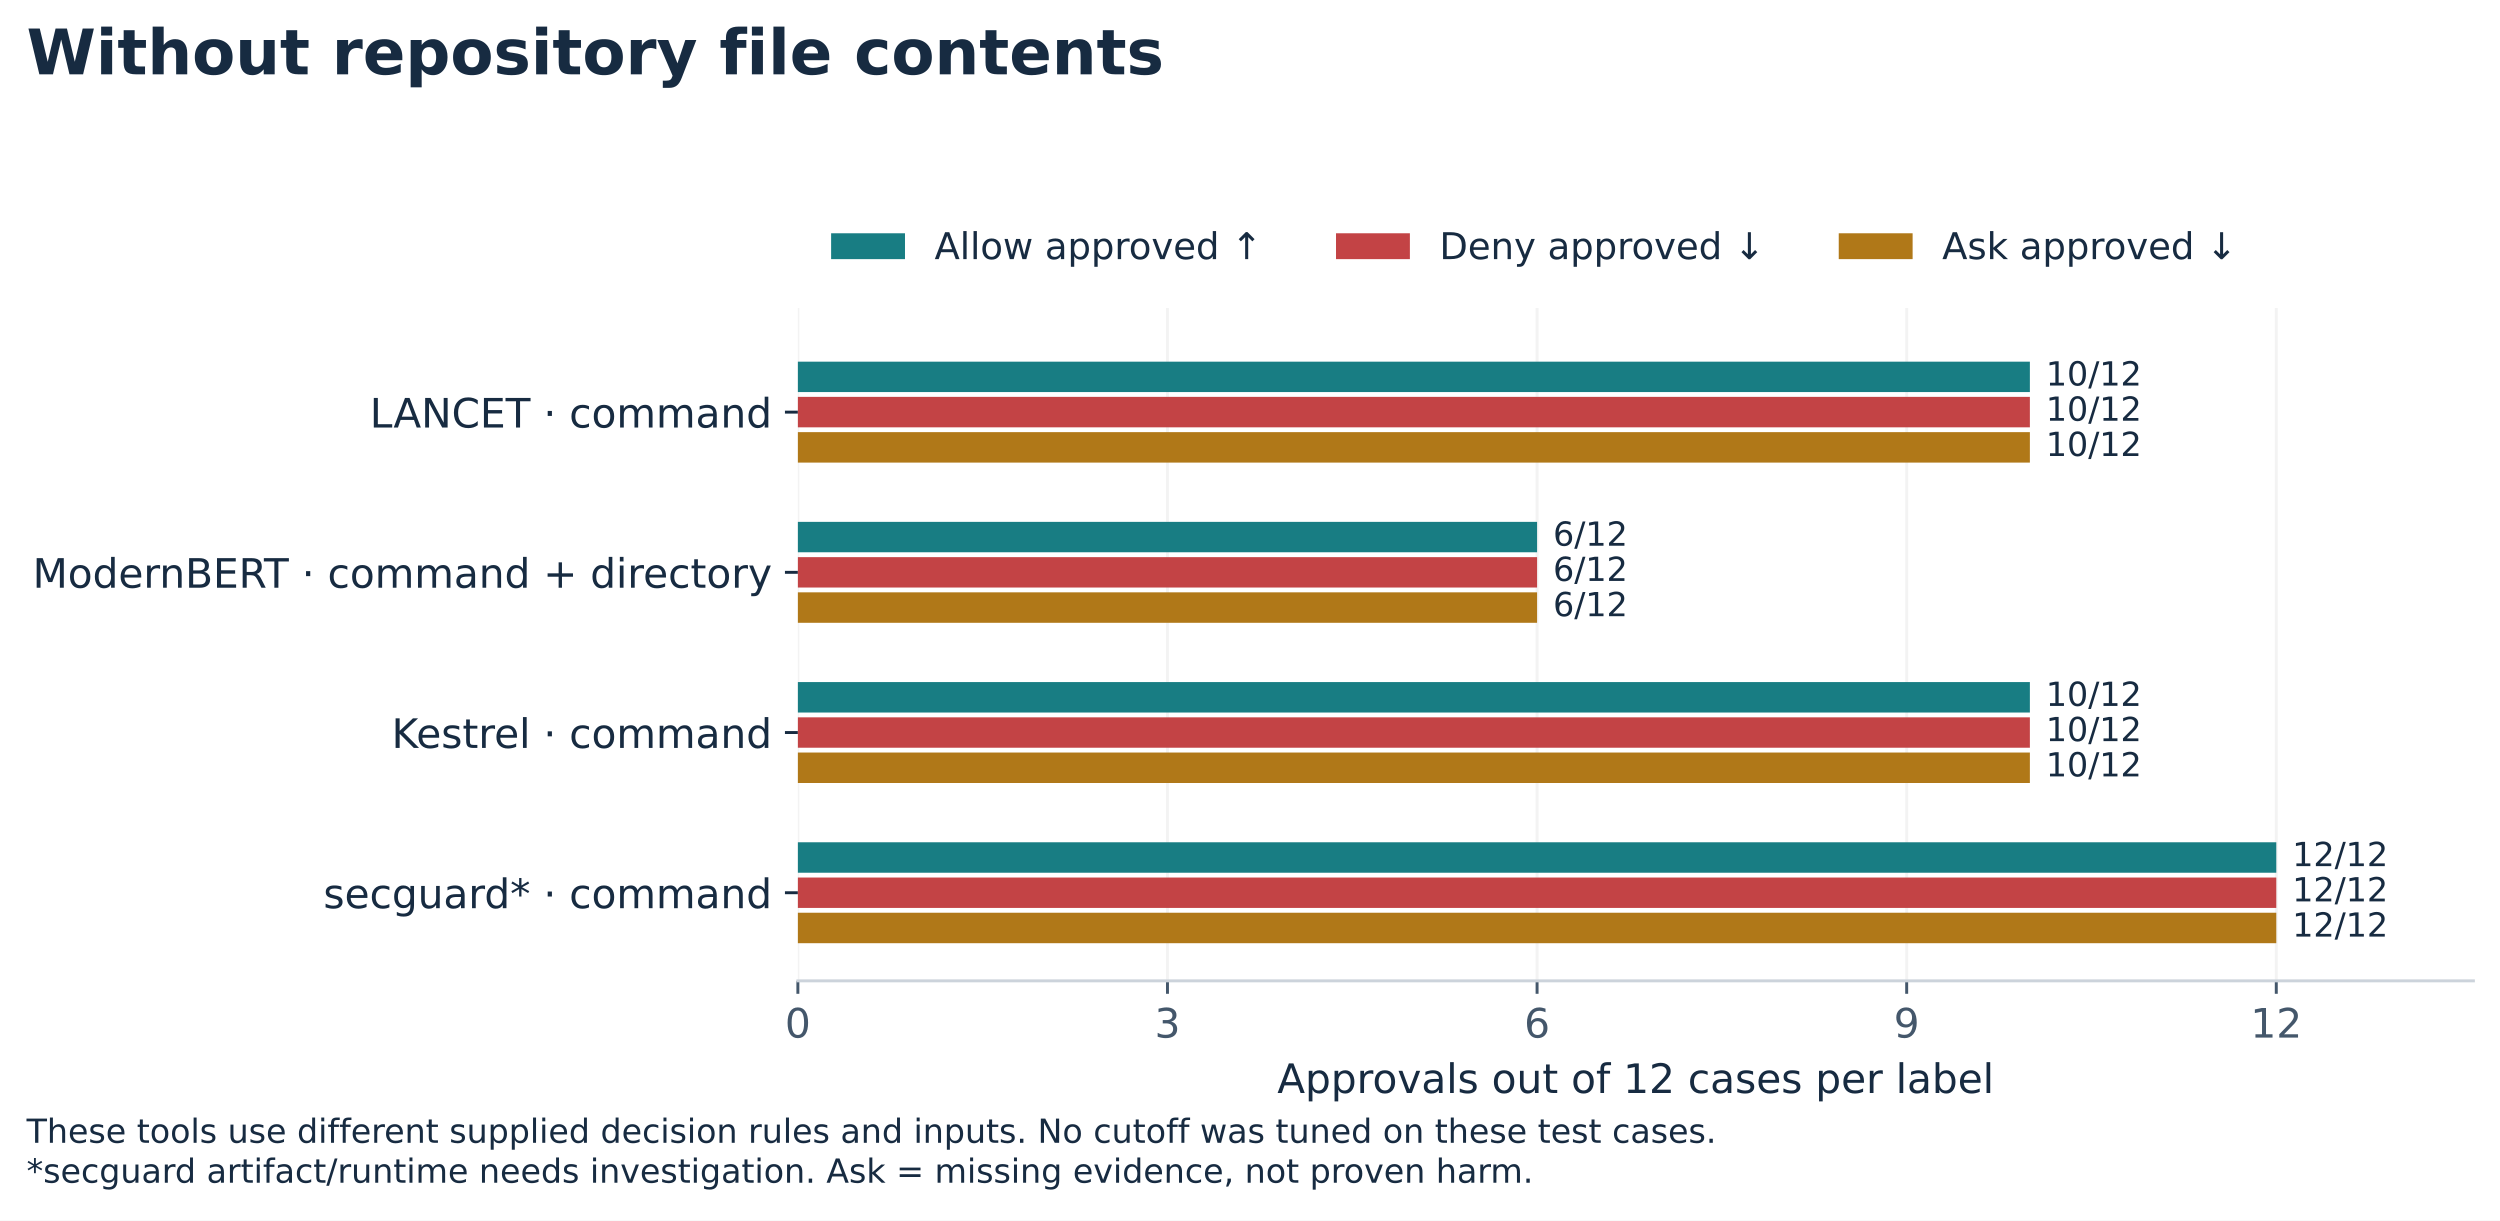
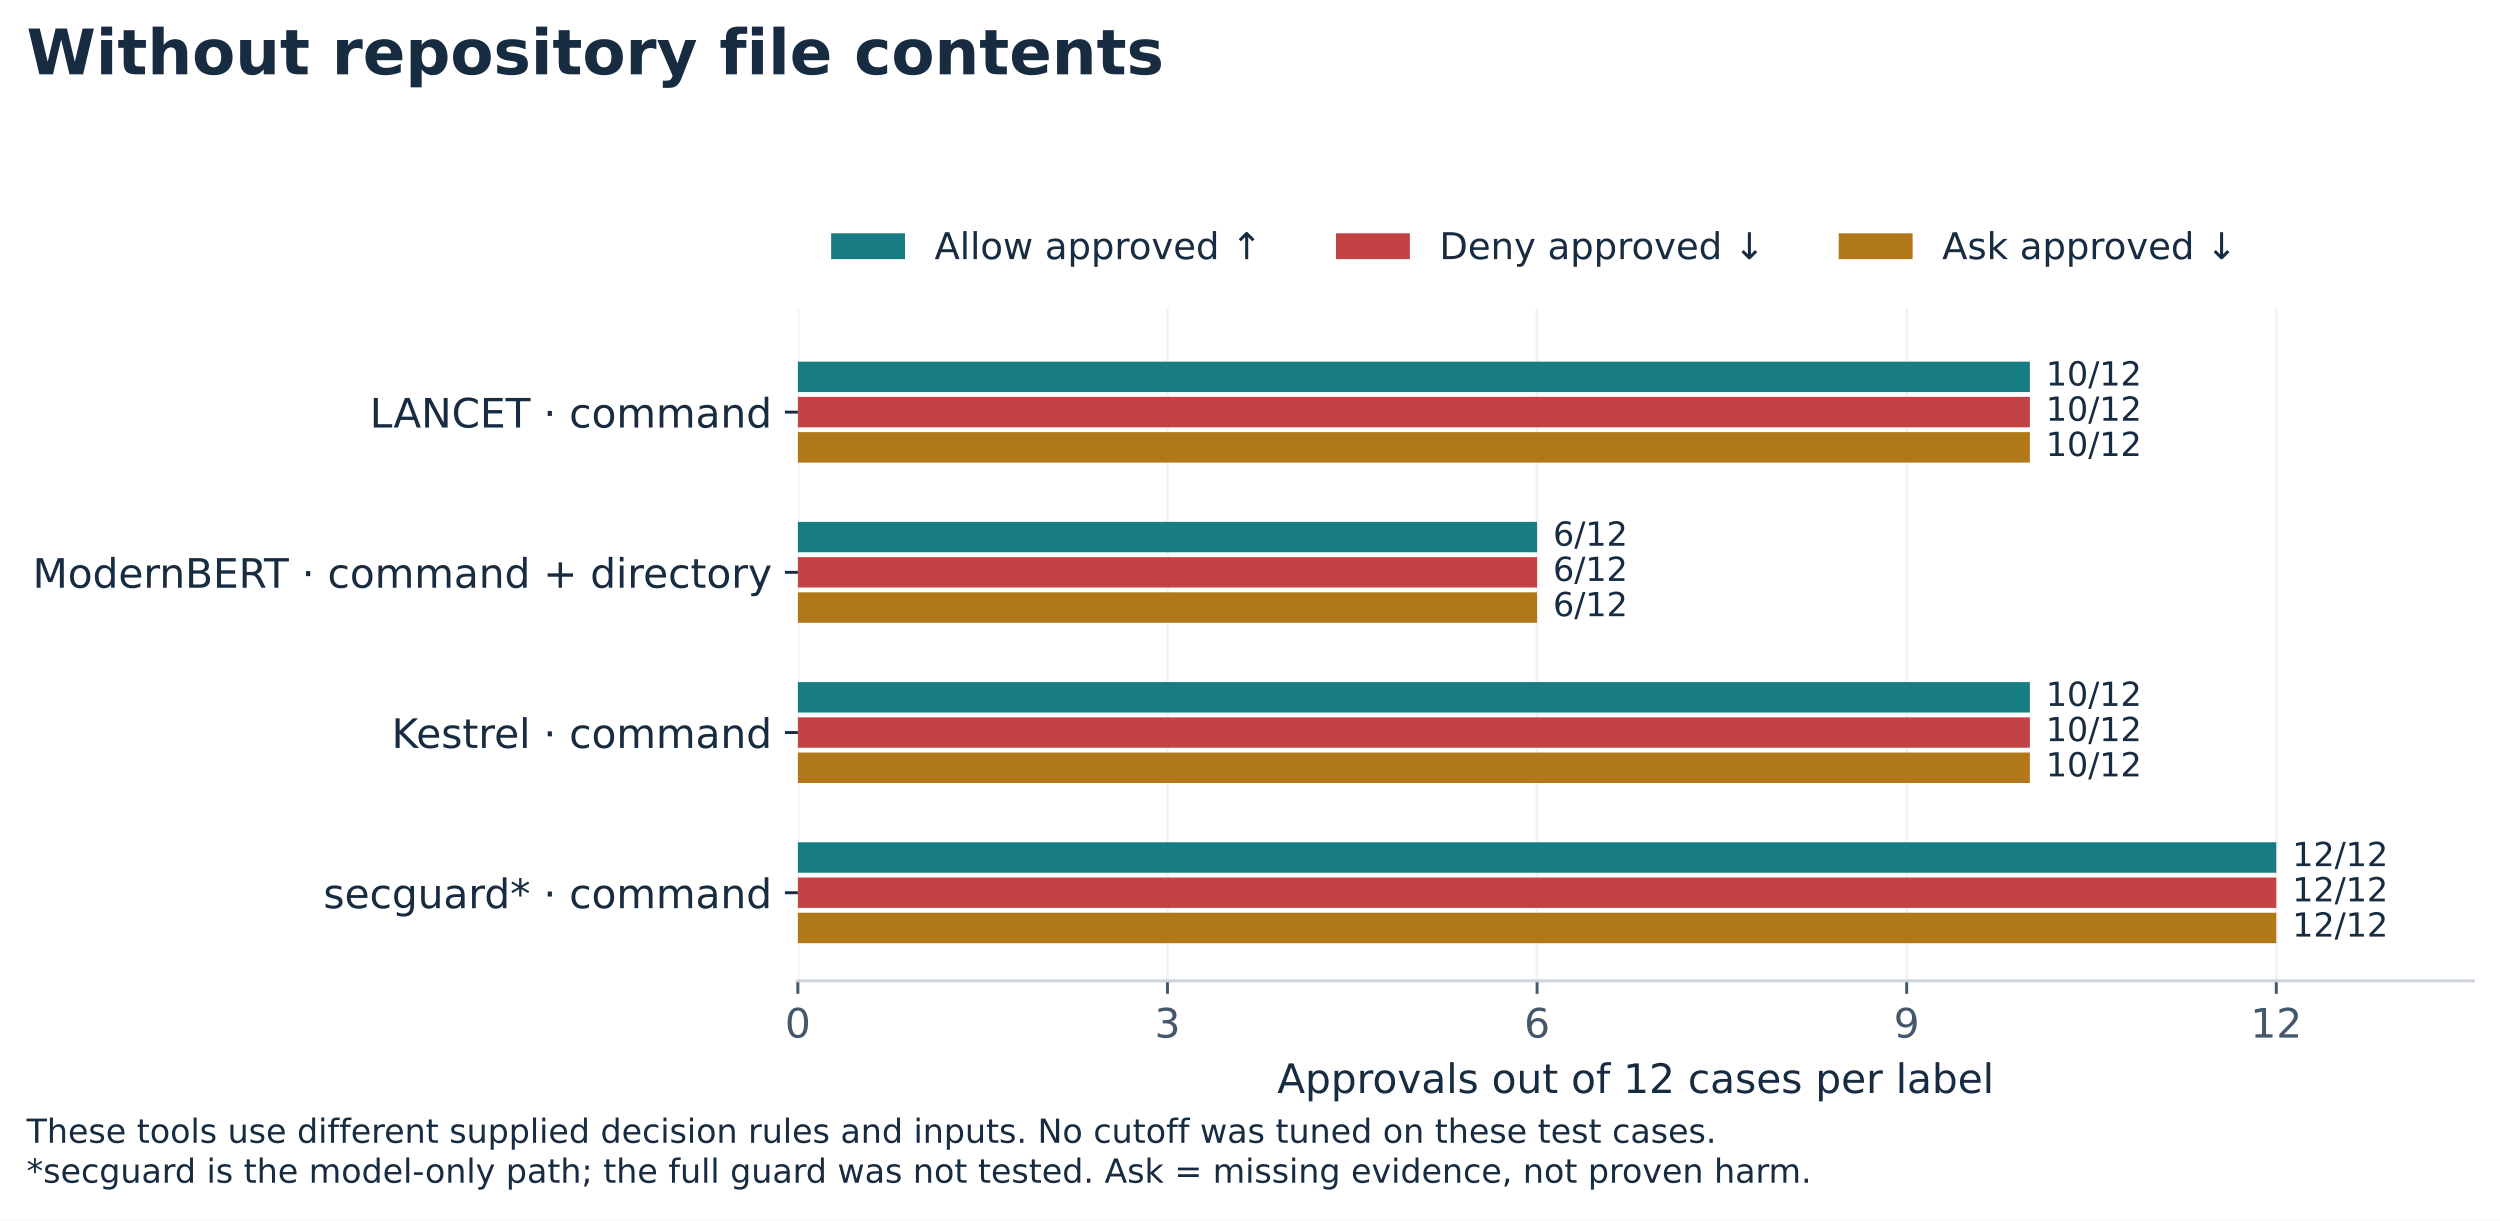
<svg xmlns="http://www.w3.org/2000/svg" xmlns:xlink="http://www.w3.org/1999/xlink" width="676.8pt" height="330.447pt" viewBox="0 0 676.8 330.447" version="1.1">
  <defs>
    <style type="text/css">*{stroke-linejoin: round; stroke-linecap: butt}</style>
  </defs>
  <g id="figure_1">
    <g id="patch_1">
      <path d="M 0 330.447 L 676.8 330.447 L 676.8 -0 L 0 -0 z " style="fill: #ffffff" />
    </g>
    <g id="axes_1">
      <g id="patch_2">
        <path d="M 216 265.536 L 669.6 265.536 L 669.6 83.376 L 216 83.376 z " style="fill: #ffffff" />
      </g>
      <g id="matplotlib.axis_1">
        <g id="xtick_1">
          <g id="line2d_1">
-             <path d="M 216 265.536 L 216 83.376 " clip-path="url(#p3213c5a9b0)" style="fill: none; stroke: #b0b0b0; stroke-opacity: 0.15; stroke-width: 0.8; stroke-linecap: square" />
+             <path d="M 216 265.536 L 216 83.376 " clip-path="url(#p0aed3348a8)" style="fill: none; stroke: #b0b0b0; stroke-opacity: 0.15; stroke-width: 0.8; stroke-linecap: square" />
          </g>
          <g id="line2d_2">
            <defs>
-               <path id="m1a0fd21ca5" d="M 0 0 L 0 3.5 " style="stroke: #44576b; stroke-width: 0.8" />
+               <path id="m757705deba" d="M 0 0 L 0 3.5 " style="stroke: #44576b; stroke-width: 0.8" />
            </defs>
            <g>
-               <use xlink:href="#m1a0fd21ca5" x="216" y="265.536" style="fill: #44576b; stroke: #44576b; stroke-width: 0.8" />
+               <use xlink:href="#m757705deba" x="216" y="265.536" style="fill: #44576b; stroke: #44576b; stroke-width: 0.8" />
            </g>
          </g>
          <g id="text_1">
            <text style="font-size: 11px; font-family: 'DejaVu Sans'; text-anchor: middle; fill: #44576b" x="216" y="280.893" transform="rotate(-0 216 280.8934)">0</text>
          </g>
        </g>
        <g id="xtick_2">
          <g id="line2d_3">
-             <path d="M 316.059 265.536 L 316.059 83.376 " clip-path="url(#p3213c5a9b0)" style="fill: none; stroke: #b0b0b0; stroke-opacity: 0.15; stroke-width: 0.8; stroke-linecap: square" />
+             <path d="M 316.059 265.536 L 316.059 83.376 " clip-path="url(#p0aed3348a8)" style="fill: none; stroke: #b0b0b0; stroke-opacity: 0.15; stroke-width: 0.8; stroke-linecap: square" />
          </g>
          <g id="line2d_4">
            <g>
-               <use xlink:href="#m1a0fd21ca5" x="316.059" y="265.536" style="fill: #44576b; stroke: #44576b; stroke-width: 0.8" />
+               <use xlink:href="#m757705deba" x="316.059" y="265.536" style="fill: #44576b; stroke: #44576b; stroke-width: 0.8" />
            </g>
          </g>
          <g id="text_2">
            <text style="font-size: 11px; font-family: 'DejaVu Sans'; text-anchor: middle; fill: #44576b" x="316.059" y="280.893" transform="rotate(-0 316.0588 280.8934)">3</text>
          </g>
        </g>
        <g id="xtick_3">
          <g id="line2d_5">
-             <path d="M 416.118 265.536 L 416.118 83.376 " clip-path="url(#p3213c5a9b0)" style="fill: none; stroke: #b0b0b0; stroke-opacity: 0.15; stroke-width: 0.8; stroke-linecap: square" />
+             <path d="M 416.118 265.536 L 416.118 83.376 " clip-path="url(#p0aed3348a8)" style="fill: none; stroke: #b0b0b0; stroke-opacity: 0.15; stroke-width: 0.8; stroke-linecap: square" />
          </g>
          <g id="line2d_6">
            <g>
-               <use xlink:href="#m1a0fd21ca5" x="416.118" y="265.536" style="fill: #44576b; stroke: #44576b; stroke-width: 0.8" />
+               <use xlink:href="#m757705deba" x="416.118" y="265.536" style="fill: #44576b; stroke: #44576b; stroke-width: 0.8" />
            </g>
          </g>
          <g id="text_3">
            <text style="font-size: 11px; font-family: 'DejaVu Sans'; text-anchor: middle; fill: #44576b" x="416.118" y="280.893" transform="rotate(-0 416.1176 280.8934)">6</text>
          </g>
        </g>
        <g id="xtick_4">
          <g id="line2d_7">
-             <path d="M 516.176 265.536 L 516.176 83.376 " clip-path="url(#p3213c5a9b0)" style="fill: none; stroke: #b0b0b0; stroke-opacity: 0.15; stroke-width: 0.8; stroke-linecap: square" />
+             <path d="M 516.176 265.536 L 516.176 83.376 " clip-path="url(#p0aed3348a8)" style="fill: none; stroke: #b0b0b0; stroke-opacity: 0.15; stroke-width: 0.8; stroke-linecap: square" />
          </g>
          <g id="line2d_8">
            <g>
-               <use xlink:href="#m1a0fd21ca5" x="516.176" y="265.536" style="fill: #44576b; stroke: #44576b; stroke-width: 0.8" />
+               <use xlink:href="#m757705deba" x="516.176" y="265.536" style="fill: #44576b; stroke: #44576b; stroke-width: 0.8" />
            </g>
          </g>
          <g id="text_4">
            <text style="font-size: 11px; font-family: 'DejaVu Sans'; text-anchor: middle; fill: #44576b" x="516.176" y="280.893" transform="rotate(-0 516.1765 280.8934)">9</text>
          </g>
        </g>
        <g id="xtick_5">
          <g id="line2d_9">
-             <path d="M 616.235 265.536 L 616.235 83.376 " clip-path="url(#p3213c5a9b0)" style="fill: none; stroke: #b0b0b0; stroke-opacity: 0.15; stroke-width: 0.8; stroke-linecap: square" />
+             <path d="M 616.235 265.536 L 616.235 83.376 " clip-path="url(#p0aed3348a8)" style="fill: none; stroke: #b0b0b0; stroke-opacity: 0.15; stroke-width: 0.8; stroke-linecap: square" />
          </g>
          <g id="line2d_10">
            <g>
-               <use xlink:href="#m1a0fd21ca5" x="616.235" y="265.536" style="fill: #44576b; stroke: #44576b; stroke-width: 0.8" />
+               <use xlink:href="#m757705deba" x="616.235" y="265.536" style="fill: #44576b; stroke: #44576b; stroke-width: 0.8" />
            </g>
          </g>
          <g id="text_5">
            <text style="font-size: 11px; font-family: 'DejaVu Sans'; text-anchor: middle; fill: #44576b" x="616.235" y="280.893" transform="rotate(-0 616.2353 280.8934)">12</text>
          </g>
        </g>
        <g id="text_6">
          <text style="font-size: 11px; font-family: 'DejaVu Sans'; text-anchor: middle; fill: #172b41" x="442.8" y="295.894" transform="rotate(-0 442.8 295.8943)">Approvals out of 12 cases per label</text>
        </g>
      </g>
      <g id="matplotlib.axis_2">
        <g id="ytick_1">
          <g id="line2d_11">
            <defs>
-               <path id="m27dfedab65" d="M 0 0 L -3.5 0 " style="stroke: #172b41; stroke-width: 0.8" />
+               <path id="m71de8c0756" d="M 0 0 L -3.5 0 " style="stroke: #172b41; stroke-width: 0.8" />
            </defs>
            <g>
-               <use xlink:href="#m27dfedab65" x="216" y="111.567" style="fill: #172b41; stroke: #172b41; stroke-width: 0.8" />
+               <use xlink:href="#m71de8c0756" x="216" y="111.567" style="fill: #172b41; stroke: #172b41; stroke-width: 0.8" />
            </g>
          </g>
          <g id="text_7">
            <text style="font-size: 11px; font-family: 'DejaVu Sans'; text-anchor: end; fill: #172b41" x="209" y="115.747" transform="rotate(-0 209 115.7466)">LANCET · command</text>
          </g>
        </g>
        <g id="ytick_2">
          <g id="line2d_12">
            <g>
-               <use xlink:href="#m27dfedab65" x="216" y="154.939" style="fill: #172b41; stroke: #172b41; stroke-width: 0.8" />
+               <use xlink:href="#m71de8c0756" x="216" y="154.939" style="fill: #172b41; stroke: #172b41; stroke-width: 0.8" />
            </g>
          </g>
          <g id="text_8">
            <text style="font-size: 11px; font-family: 'DejaVu Sans'; text-anchor: end; fill: #172b41" x="209" y="159.118" transform="rotate(-0 209 159.118)">ModernBERT · command + directory</text>
          </g>
        </g>
        <g id="ytick_3">
          <g id="line2d_13">
            <g>
-               <use xlink:href="#m27dfedab65" x="216" y="198.31" style="fill: #172b41; stroke: #172b41; stroke-width: 0.8" />
+               <use xlink:href="#m71de8c0756" x="216" y="198.31" style="fill: #172b41; stroke: #172b41; stroke-width: 0.8" />
            </g>
          </g>
          <g id="text_9">
            <text style="font-size: 11px; font-family: 'DejaVu Sans'; text-anchor: end; fill: #172b41" x="209" y="202.489" transform="rotate(-0 209 202.4894)">Kestrel · command</text>
          </g>
        </g>
        <g id="ytick_4">
          <g id="line2d_14">
            <g>
-               <use xlink:href="#m27dfedab65" x="216" y="241.682" style="fill: #172b41; stroke: #172b41; stroke-width: 0.8" />
+               <use xlink:href="#m71de8c0756" x="216" y="241.682" style="fill: #172b41; stroke: #172b41; stroke-width: 0.8" />
            </g>
          </g>
          <g id="text_10">
            <text style="font-size: 11px; font-family: 'DejaVu Sans'; text-anchor: end; fill: #172b41" x="209" y="245.861" transform="rotate(-0 209 245.8609)">secguard* · command</text>
          </g>
        </g>
      </g>
      <g id="patch_3">
-         <path d="M 216 97.905 L 549.529 97.905 L 549.529 106.146 L 216 106.146 z " clip-path="url(#p3213c5a9b0)" style="fill: #187d83" />
+         <path d="M 216 97.905 L 549.529 97.905 L 549.529 106.146 L 216 106.146 z " clip-path="url(#p0aed3348a8)" style="fill: #187d83" />
      </g>
      <g id="patch_4">
-         <path d="M 216 141.277 L 416.118 141.277 L 416.118 149.517 L 216 149.517 z " clip-path="url(#p3213c5a9b0)" style="fill: #187d83" />
+         <path d="M 216 141.277 L 416.118 141.277 L 416.118 149.517 L 216 149.517 z " clip-path="url(#p0aed3348a8)" style="fill: #187d83" />
      </g>
      <g id="patch_5">
-         <path d="M 216 184.648 L 549.529 184.648 L 549.529 192.889 L 216 192.889 z " clip-path="url(#p3213c5a9b0)" style="fill: #187d83" />
+         <path d="M 216 184.648 L 549.529 184.648 L 549.529 192.889 L 216 192.889 z " clip-path="url(#p0aed3348a8)" style="fill: #187d83" />
      </g>
      <g id="patch_6">
-         <path d="M 216 228.02 L 616.235 228.02 L 616.235 236.26 L 216 236.26 z " clip-path="url(#p3213c5a9b0)" style="fill: #187d83" />
+         <path d="M 216 228.02 L 616.235 228.02 L 616.235 236.26 L 216 236.26 z " clip-path="url(#p0aed3348a8)" style="fill: #187d83" />
      </g>
      <g id="patch_7">
-         <path d="M 216 107.447 L 549.529 107.447 L 549.529 115.688 L 216 115.688 z " clip-path="url(#p3213c5a9b0)" style="fill: #c34345" />
+         <path d="M 216 107.447 L 549.529 107.447 L 549.529 115.688 L 216 115.688 z " clip-path="url(#p0aed3348a8)" style="fill: #c34345" />
      </g>
      <g id="patch_8">
-         <path d="M 216 150.819 L 416.118 150.819 L 416.118 159.059 L 216 159.059 z " clip-path="url(#p3213c5a9b0)" style="fill: #c34345" />
+         <path d="M 216 150.819 L 416.118 150.819 L 416.118 159.059 L 216 159.059 z " clip-path="url(#p0aed3348a8)" style="fill: #c34345" />
      </g>
      <g id="patch_9">
-         <path d="M 216 194.19 L 549.529 194.19 L 549.529 202.431 L 216 202.431 z " clip-path="url(#p3213c5a9b0)" style="fill: #c34345" />
+         <path d="M 216 194.19 L 549.529 194.19 L 549.529 202.431 L 216 202.431 z " clip-path="url(#p0aed3348a8)" style="fill: #c34345" />
      </g>
      <g id="patch_10">
-         <path d="M 216 237.561 L 616.235 237.561 L 616.235 245.802 L 216 245.802 z " clip-path="url(#p3213c5a9b0)" style="fill: #c34345" />
+         <path d="M 216 237.561 L 616.235 237.561 L 616.235 245.802 L 216 245.802 z " clip-path="url(#p0aed3348a8)" style="fill: #c34345" />
      </g>
      <g id="patch_11">
-         <path d="M 216 116.989 L 549.529 116.989 L 549.529 125.229 L 216 125.229 z " clip-path="url(#p3213c5a9b0)" style="fill: #b07818" />
+         <path d="M 216 116.989 L 549.529 116.989 L 549.529 125.229 L 216 125.229 z " clip-path="url(#p0aed3348a8)" style="fill: #b07818" />
      </g>
      <g id="patch_12">
-         <path d="M 216 160.36 L 416.118 160.36 L 416.118 168.601 L 216 168.601 z " clip-path="url(#p3213c5a9b0)" style="fill: #b07818" />
+         <path d="M 216 160.36 L 416.118 160.36 L 416.118 168.601 L 216 168.601 z " clip-path="url(#p0aed3348a8)" style="fill: #b07818" />
      </g>
      <g id="patch_13">
-         <path d="M 216 203.732 L 549.529 203.732 L 549.529 211.972 L 216 211.972 z " clip-path="url(#p3213c5a9b0)" style="fill: #b07818" />
+         <path d="M 216 203.732 L 549.529 203.732 L 549.529 211.972 L 216 211.972 z " clip-path="url(#p0aed3348a8)" style="fill: #b07818" />
      </g>
      <g id="patch_14">
-         <path d="M 216 247.103 L 616.235 247.103 L 616.235 255.344 L 216 255.344 z " clip-path="url(#p3213c5a9b0)" style="fill: #b07818" />
+         <path d="M 216 247.103 L 616.235 247.103 L 616.235 255.344 L 216 255.344 z " clip-path="url(#p0aed3348a8)" style="fill: #b07818" />
      </g>
      <g id="patch_15">
        <path d="M 216 265.536 L 669.6 265.536 " style="fill: none; stroke: #ccd3db; stroke-width: 0.8; stroke-linejoin: miter; stroke-linecap: square" />
      </g>
      <g id="text_11">
        <text style="font-size: 9px; font-family: 'DejaVu Sans'; text-anchor: start; fill: #172b41" x="553.865" y="104.364" transform="rotate(-0 553.8653 104.3636)">10/12</text>
      </g>
      <g id="text_12">
        <text style="font-size: 9px; font-family: 'DejaVu Sans'; text-anchor: start; fill: #172b41" x="420.454" y="147.735" transform="rotate(-0 420.4535 147.735)">6/12</text>
      </g>
      <g id="text_13">
        <text style="font-size: 9px; font-family: 'DejaVu Sans'; text-anchor: start; fill: #172b41" x="553.865" y="191.106" transform="rotate(-0 553.8653 191.1065)">10/12</text>
      </g>
      <g id="text_14">
        <text style="font-size: 9px; font-family: 'DejaVu Sans'; text-anchor: start; fill: #172b41" x="620.571" y="234.478" transform="rotate(-0 620.5712 234.4779)">12/12</text>
      </g>
      <g id="text_15">
        <text style="font-size: 9px; font-family: 'DejaVu Sans'; text-anchor: start; fill: #172b41" x="553.865" y="113.905" transform="rotate(-0 553.8653 113.9053)">10/12</text>
      </g>
      <g id="text_16">
        <text style="font-size: 9px; font-family: 'DejaVu Sans'; text-anchor: start; fill: #172b41" x="420.454" y="157.277" transform="rotate(-0 420.4535 157.2767)">6/12</text>
      </g>
      <g id="text_17">
        <text style="font-size: 9px; font-family: 'DejaVu Sans'; text-anchor: start; fill: #172b41" x="553.865" y="200.648" transform="rotate(-0 553.8653 200.6482)">10/12</text>
      </g>
      <g id="text_18">
        <text style="font-size: 9px; font-family: 'DejaVu Sans'; text-anchor: start; fill: #172b41" x="620.571" y="244.02" transform="rotate(-0 620.5712 244.0196)">12/12</text>
      </g>
      <g id="text_19">
        <text style="font-size: 9px; font-family: 'DejaVu Sans'; text-anchor: start; fill: #172b41" x="553.865" y="123.447" transform="rotate(-0 553.8653 123.447)">10/12</text>
      </g>
      <g id="text_20">
        <text style="font-size: 9px; font-family: 'DejaVu Sans'; text-anchor: start; fill: #172b41" x="420.454" y="166.818" transform="rotate(-0 420.4535 166.8185)">6/12</text>
      </g>
      <g id="text_21">
        <text style="font-size: 9px; font-family: 'DejaVu Sans'; text-anchor: start; fill: #172b41" x="553.865" y="210.19" transform="rotate(-0 553.8653 210.1899)">10/12</text>
      </g>
      <g id="text_22">
        <text style="font-size: 9px; font-family: 'DejaVu Sans'; text-anchor: start; fill: #172b41" x="620.571" y="253.561" transform="rotate(-0 620.5712 253.5613)">12/12</text>
      </g>
      <g id="legend_1">
        <g id="patch_16">
          <path d="M 225 70.152 L 245 70.152 L 245 63.152 L 225 63.152 z " style="fill: #187d83" />
        </g>
        <g id="text_23">
          <text style="font-size: 10px; font-family: 'DejaVu Sans'; text-anchor: start; fill: #172b41" x="253" y="70.152" transform="rotate(-0 253 70.15206)">Allow approved ↑</text>
        </g>
        <g id="patch_17">
          <path d="M 361.684 70.152 L 381.684 70.152 L 381.684 63.152 L 361.684 63.152 z " style="fill: #c34345" />
        </g>
        <g id="text_24">
          <text style="font-size: 10px; font-family: 'DejaVu Sans'; text-anchor: start; fill: #172b41" x="389.684" y="70.152" transform="rotate(-0 389.6844 70.15206)">Deny approved ↓</text>
        </g>
        <g id="patch_18">
          <path d="M 497.784 70.152 L 517.784 70.152 L 517.784 63.152 L 497.784 63.152 z " style="fill: #b07818" />
        </g>
        <g id="text_25">
          <text style="font-size: 10px; font-family: 'DejaVu Sans'; text-anchor: start; fill: #172b41" x="525.784" y="70.152" transform="rotate(-0 525.7844 70.15206)">Ask approved ↓</text>
        </g>
      </g>
    </g>
    <g id="text_26">
      <text style="font-weight: 700; font-size: 17px; font-family: 'DejaVu Sans'; text-anchor: start; fill: #172b41" x="7.2" y="20.117" transform="rotate(-0 7.2 20.11734)">Without repository file contents</text>
    </g>
    <g id="text_27">
      <text style="font-size: 9px; font-family: 'DejaVu Sans'; fill: #172b41" transform="translate(7.2 309.3815)">These tools use different supplied decision rules and inputs. No cutoff was tuned on these test cases.</text>
-       <text style="font-size: 9px; font-family: 'DejaVu Sans'; fill: #172b41" transform="translate(7.2 320.184)">*secguard artifact/runtime needs investigation. Ask = missing evidence, not proven harm.</text>
+       <text style="font-size: 9px; font-family: 'DejaVu Sans'; fill: #172b41" transform="translate(7.2 320.184)">*secguard is the model-only path; the full guard was not tested. Ask = missing evidence, not proven harm.</text>
    </g>
  </g>
  <defs>
-     <clipPath id="p3213c5a9b0">
+     <clipPath id="p0aed3348a8">
      <rect x="216" y="83.376" width="453.6" height="182.16" />
    </clipPath>
  </defs>
</svg>
